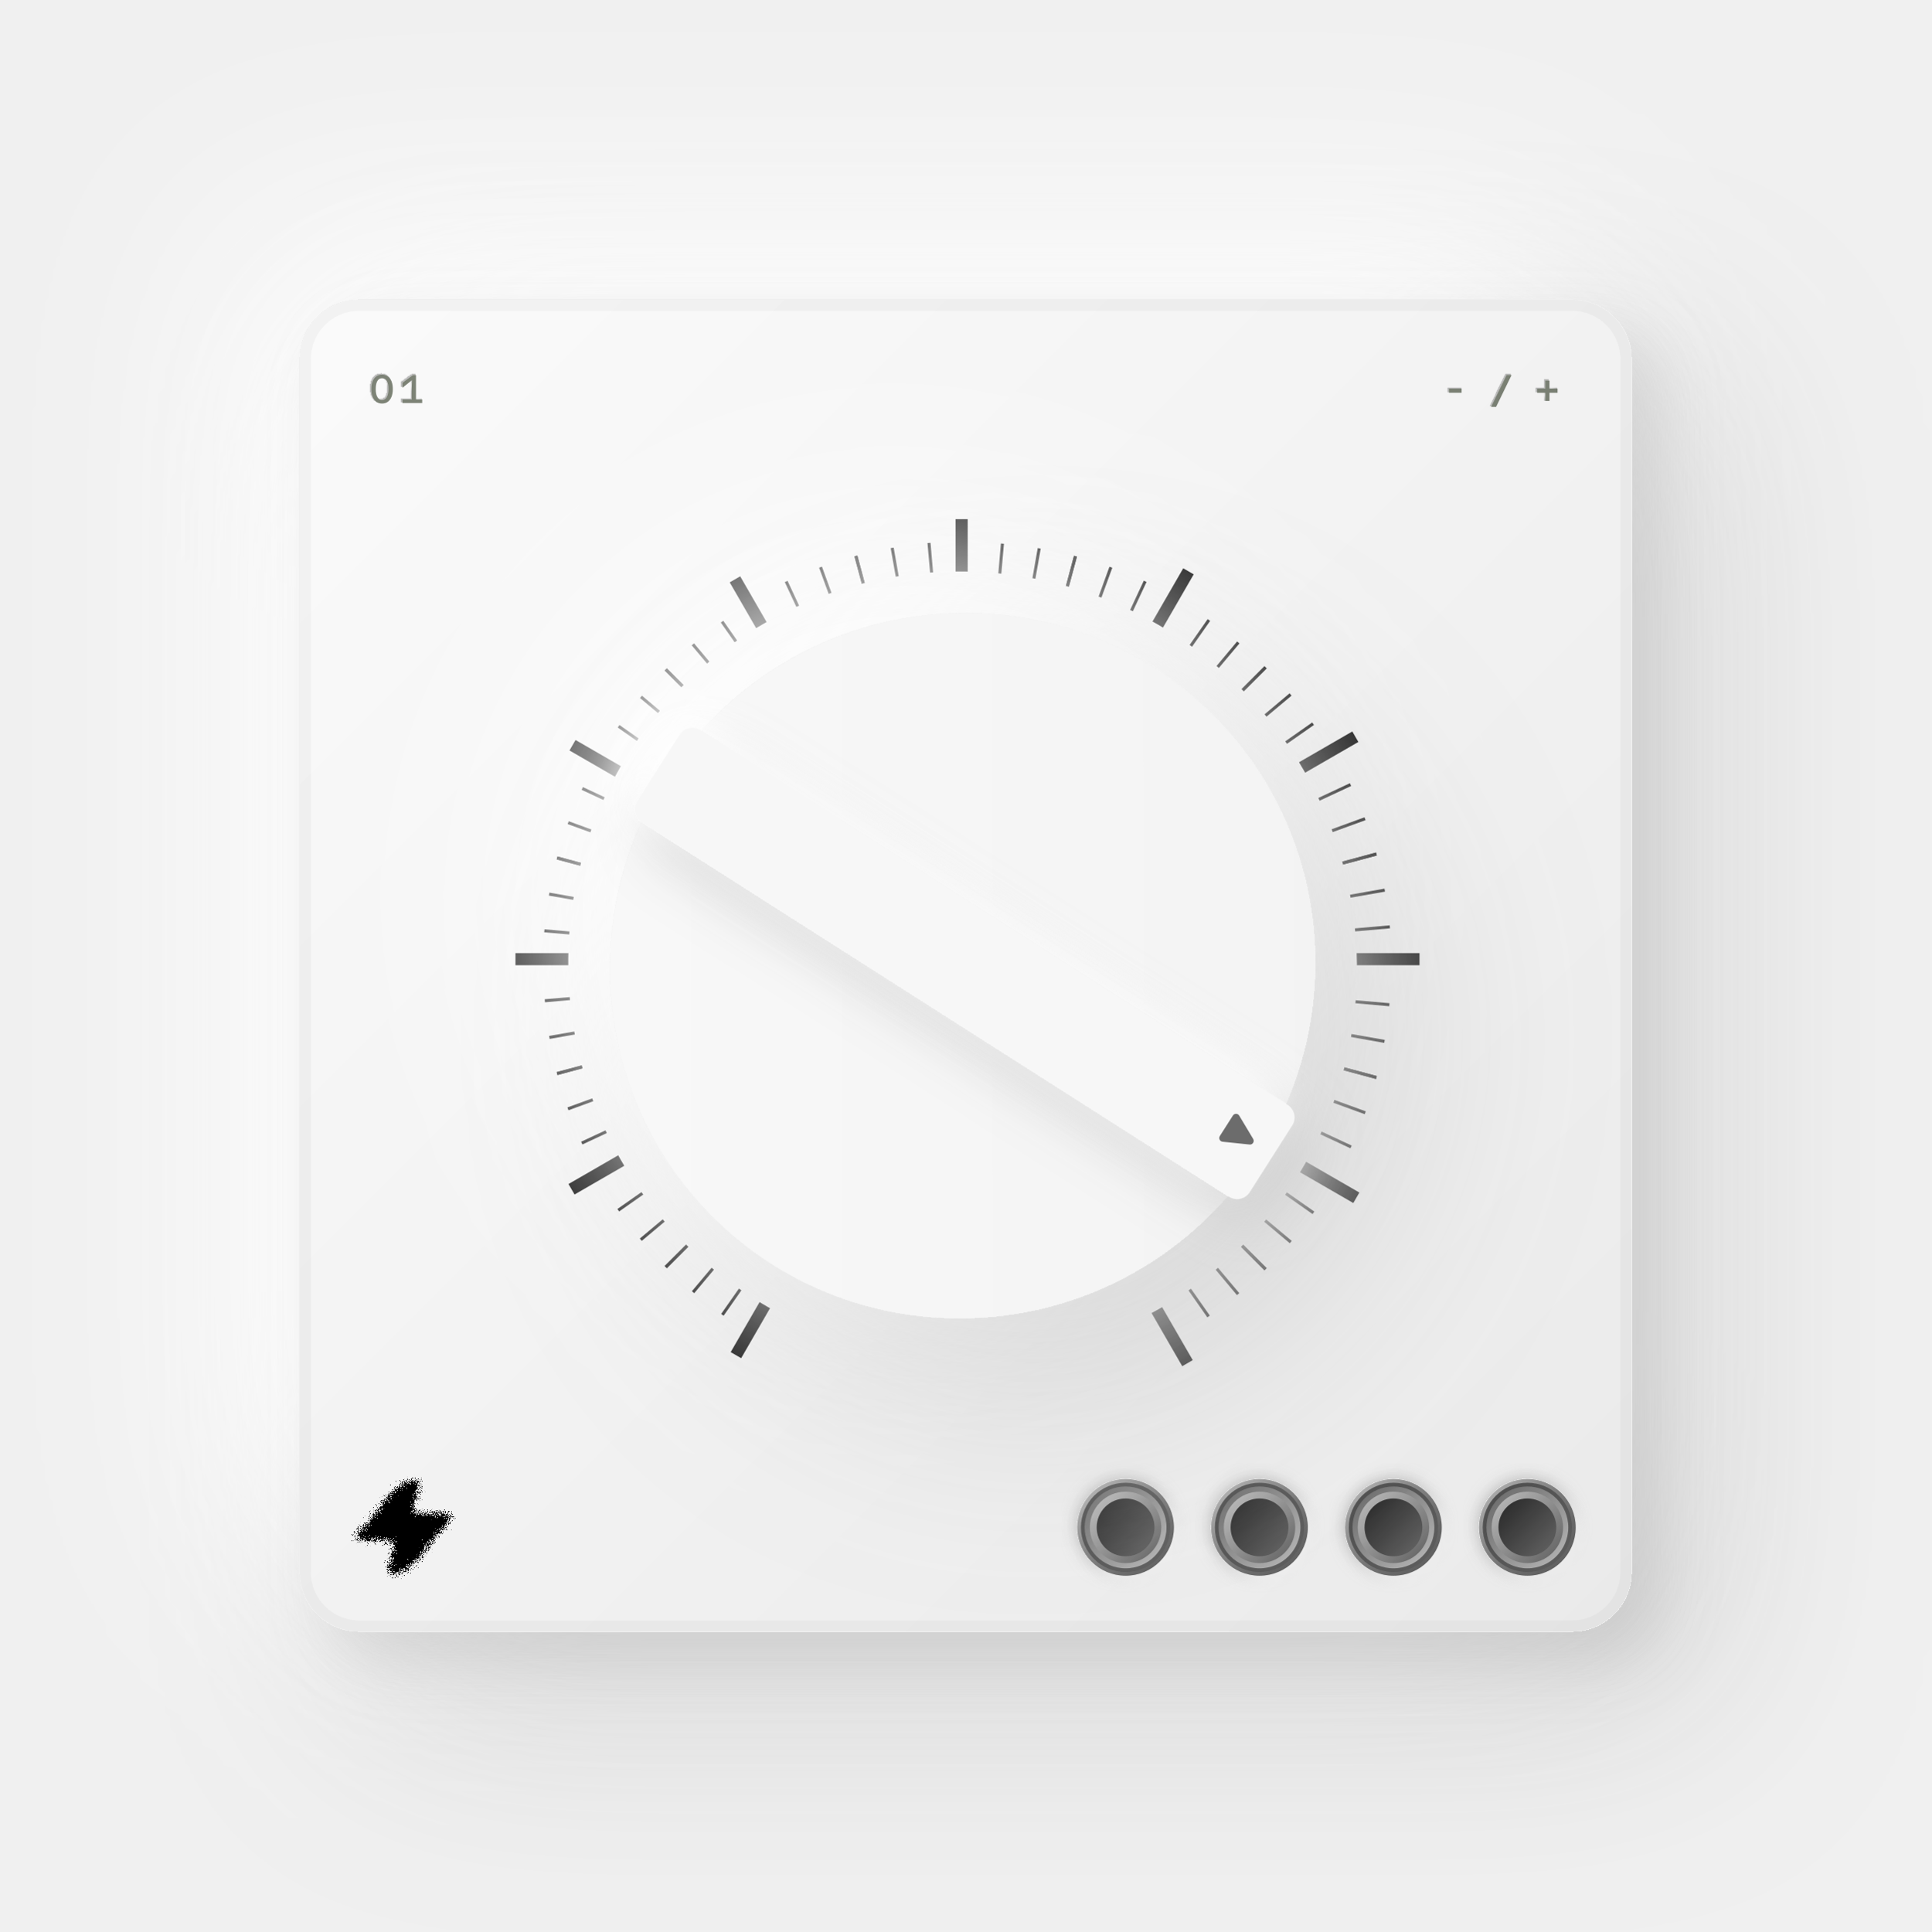
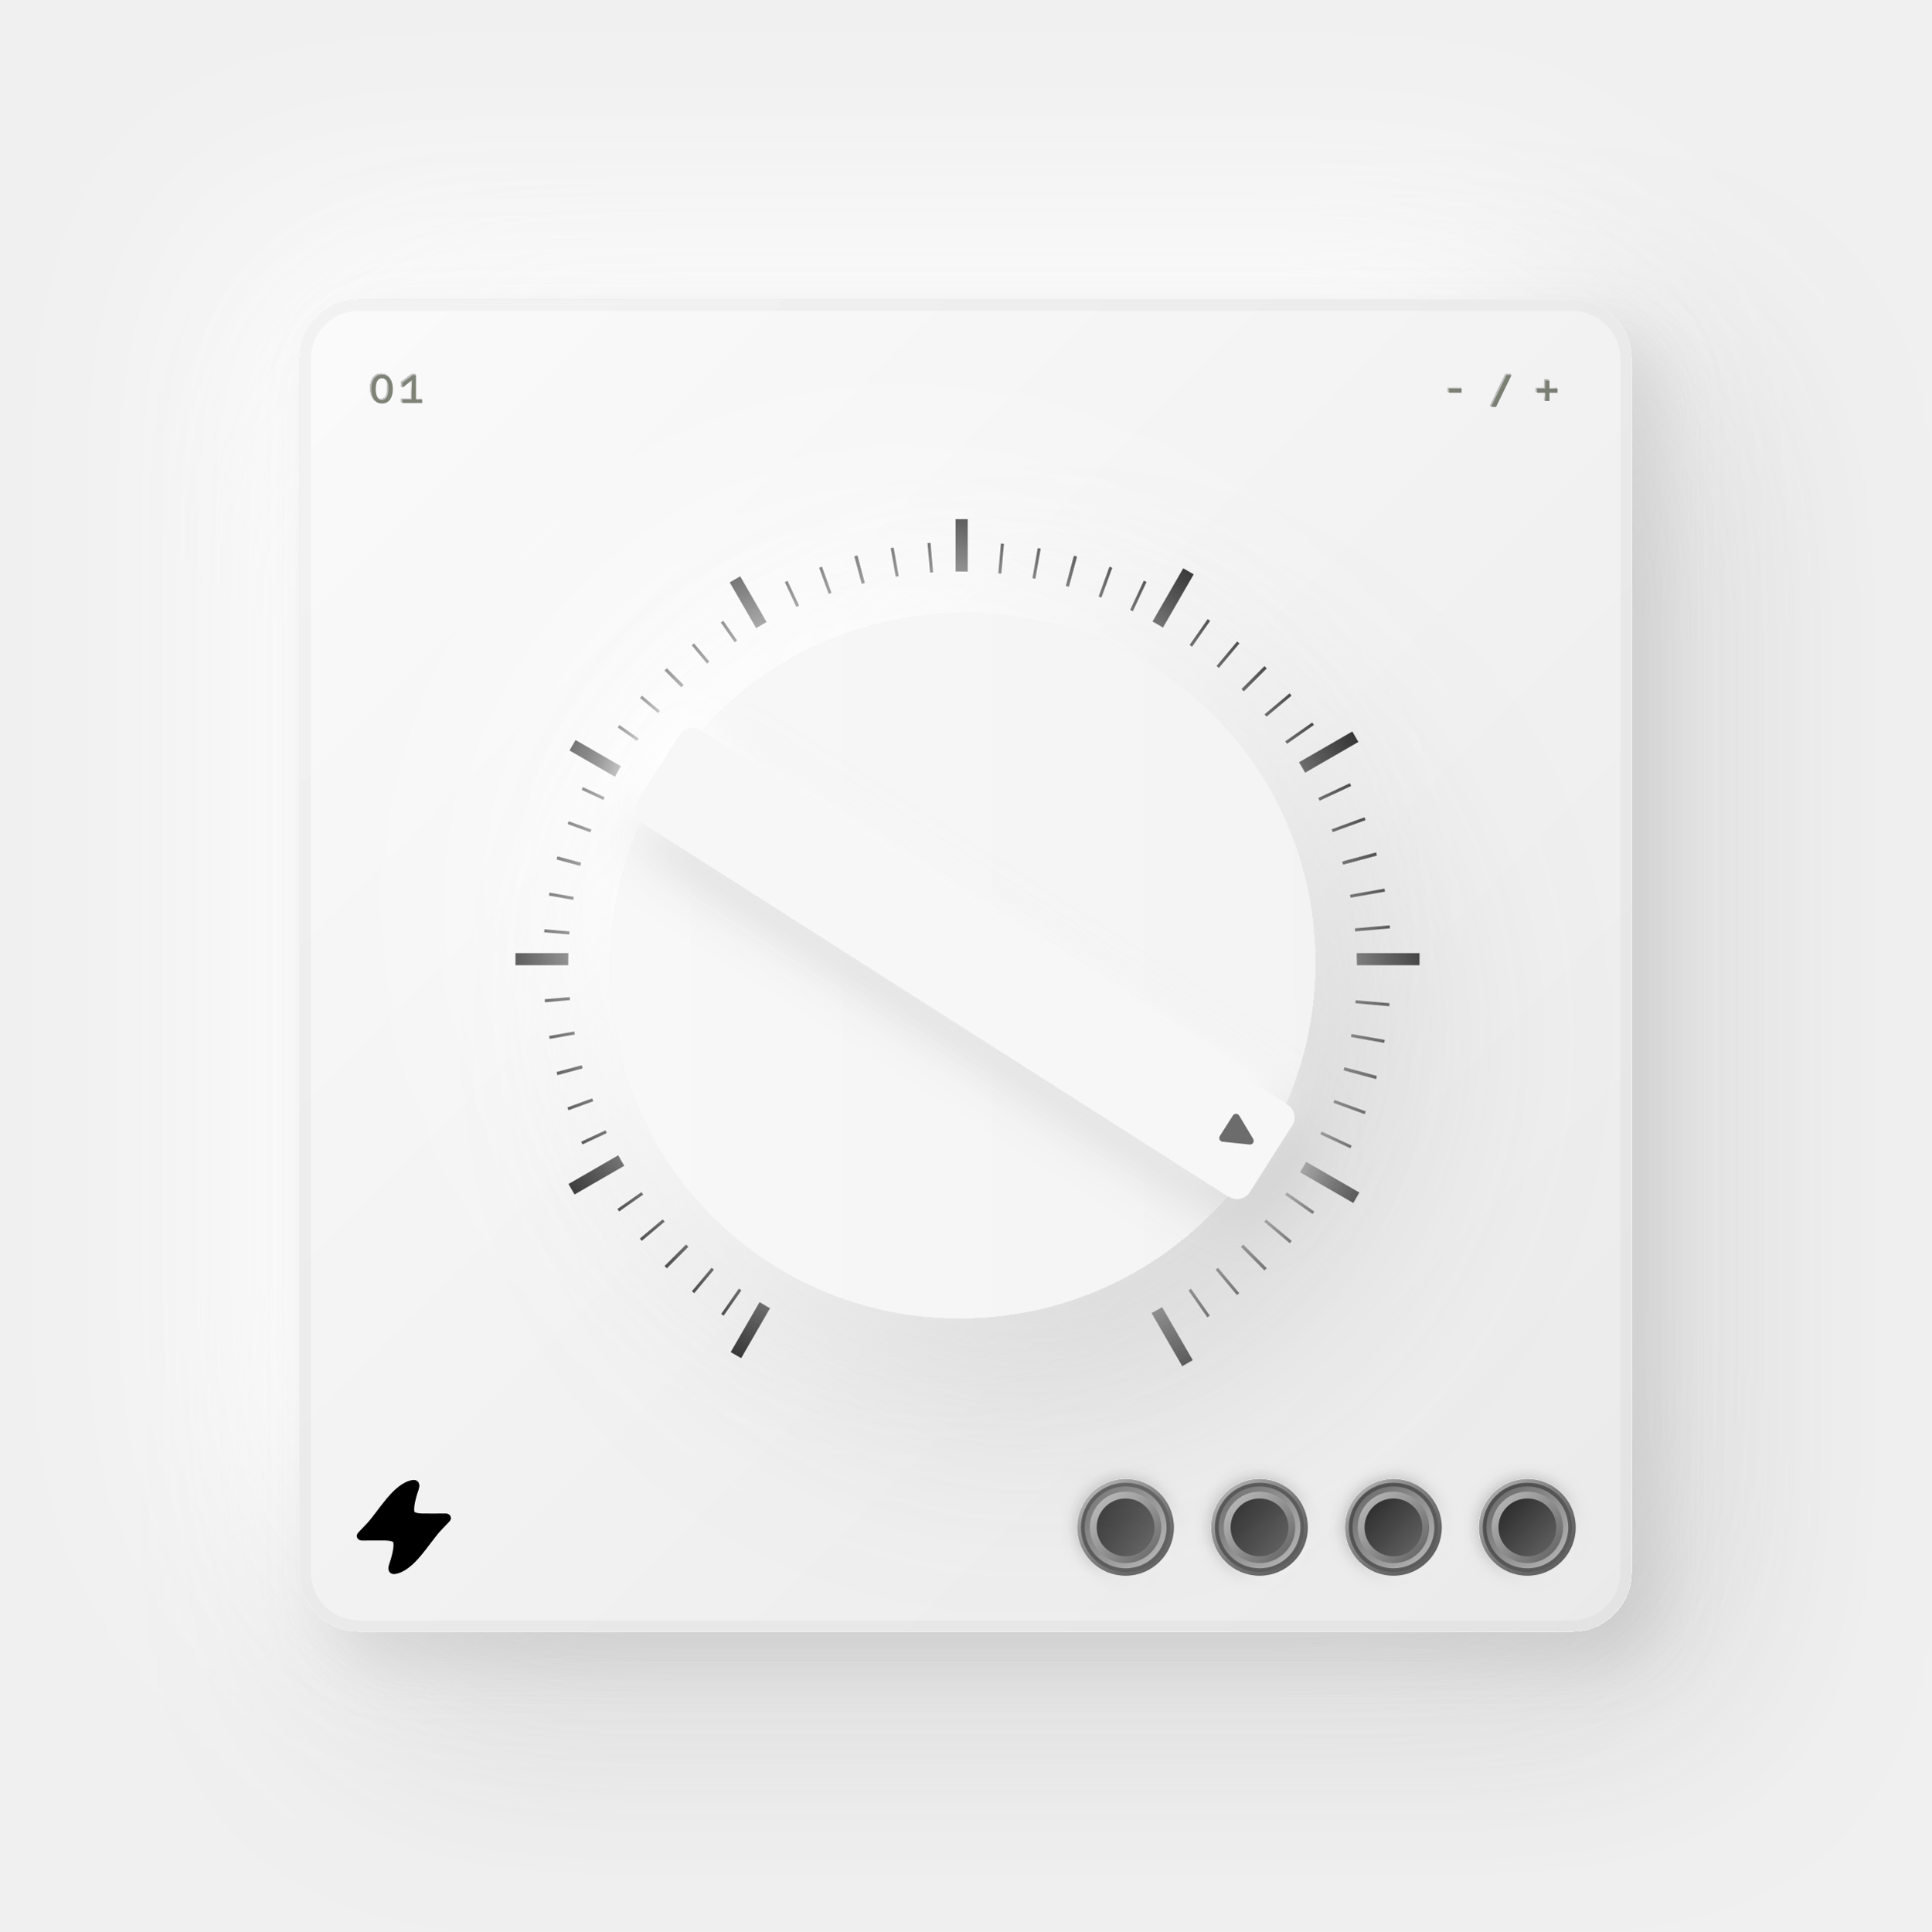
<svg xmlns="http://www.w3.org/2000/svg" width="290" height="290" viewBox="0 0 290 290" fill="none">
  <g filter="url(#filter0_ddd_470_9618)">
    <g clip-path="url(#clip0_470_9618)">
      <rect x="45" y="45" width="200" height="200" rx="8.939" fill="#F7F7F7" />
      <rect x="45" y="45" width="200" height="200" rx="8.939" fill="url(#paint0_linear_470_9618)" fill-opacity="0.5" />
      <mask id="mask0_470_9618" style="mask-type:alpha" maskUnits="userSpaceOnUse" x="77" y="77" width="137" height="131">
        <path d="M213.158 207.569H173.182V197.729H171.872C177.749 194.718 183.209 190.661 187.971 185.563C210.207 161.759 208.793 124.301 184.811 101.898C160.828 79.496 123.36 80.633 101.123 104.438C78.887 128.242 80.302 165.7 104.284 188.103C108.494 192.035 113.121 195.242 118.007 197.729H117.728V207.569H77.404V77.961H213.158V207.569Z" fill="#FAFAFA" />
      </mask>
      <g mask="url(#mask0_470_9618)">
        <line x1="82.498" y1="155.784" x2="207.936" y2="133.666" stroke="black" stroke-width="0.455" />
        <line x1="156.091" y1="207.709" x2="133.973" y2="82.271" stroke="black" stroke-width="0.455" />
        <line x1="96.223" y1="186.16" x2="193.797" y2="104.286" stroke="black" stroke-width="0.455" />
        <line x1="185.918" y1="194.33" x2="104.044" y2="96.756" stroke="black" stroke-width="0.455" />
        <line x1="123.247" y1="204.871" x2="166.812" y2="85.18" stroke="black" stroke-width="0.455" />
        <line x1="205.012" y1="167.098" x2="85.32" y2="123.534" stroke="black" stroke-width="0.455" />
        <line x1="85.285" y1="166.507" x2="204.977" y2="122.943" stroke="black" stroke-width="0.455" />
        <line x1="166.779" y1="204.861" x2="123.214" y2="85.169" stroke="black" stroke-width="0.455" />
        <line x1="104.072" y1="194.043" x2="185.946" y2="96.47" stroke="black" stroke-width="0.455" />
        <line x1="193.825" y1="186.514" x2="96.251" y2="104.64" stroke="black" stroke-width="0.455" />
        <line x1="133.936" y1="207.777" x2="156.054" y2="82.339" stroke="black" stroke-width="0.455" />
        <line x1="207.9" y1="156.38" x2="82.462" y2="134.262" stroke="black" stroke-width="0.455" />
        <line x1="81.814" y1="150.279" x2="208.703" y2="139.178" stroke="black" stroke-width="0.455" />
        <line x1="150.604" y1="208.42" x2="139.502" y2="81.532" stroke="black" stroke-width="0.455" />
        <line x1="92.84" y1="181.732" x2="197.178" y2="108.674" stroke="black" stroke-width="0.455" />
        <line x1="181.484" y1="197.687" x2="108.425" y2="93.349" stroke="black" stroke-width="0.455" />
        <line x1="118.132" y1="202.732" x2="171.962" y2="87.293" stroke="black" stroke-width="0.455" />
        <line x1="202.877" y1="172.229" x2="87.437" y2="118.399" stroke="black" stroke-width="0.455" />
        <line x1="83.654" y1="161.208" x2="206.687" y2="128.242" stroke="black" stroke-width="0.455" />
        <line x1="161.493" y1="206.52" x2="128.527" y2="83.487" stroke="black" stroke-width="0.455" />
        <line x1="99.974" y1="190.271" x2="190.041" y2="100.204" stroke="black" stroke-width="0.455" />
        <line x1="190.04" y1="190.592" x2="99.974" y2="100.526" stroke="black" stroke-width="0.455" />
        <line x1="128.529" y1="206.558" x2="161.495" y2="83.525" stroke="black" stroke-width="0.455" />
        <line x1="206.689" y1="161.804" x2="83.656" y2="128.837" stroke="black" stroke-width="0.455" />
        <line x1="83.654" y1="161.212" x2="206.687" y2="128.245" stroke="black" stroke-width="0.455" />
        <line x1="161.493" y1="206.522" x2="128.527" y2="83.489" stroke="black" stroke-width="0.455" />
        <line x1="99.97" y1="190.275" x2="190.037" y2="100.208" stroke="black" stroke-width="0.455" />
        <line x1="190.037" y1="190.596" x2="99.97" y2="100.53" stroke="black" stroke-width="0.455" />
        <line x1="128.529" y1="206.556" x2="161.495" y2="83.523" stroke="black" stroke-width="0.455" />
        <line x1="206.689" y1="161.802" x2="83.656" y2="128.835" stroke="black" stroke-width="0.455" />
        <line x1="87.359" y1="171.649" x2="202.798" y2="117.819" stroke="black" stroke-width="0.455" />
        <line x1="171.884" y1="202.756" x2="118.054" y2="87.317" stroke="black" stroke-width="0.455" />
        <line x1="108.476" y1="197.442" x2="181.534" y2="93.104" stroke="black" stroke-width="0.455" />
        <line x1="197.229" y1="182.118" x2="92.891" y2="109.06" stroke="black" stroke-width="0.455" />
        <line x1="139.428" y1="208.521" x2="150.529" y2="81.633" stroke="black" stroke-width="0.455" />
        <line x1="208.629" y1="150.873" x2="81.74" y2="139.772" stroke="black" stroke-width="0.455" />
        <line x1="77.361" y1="144.032" x2="213.273" y2="144.032" stroke="black" stroke-width="1.818" />
        <line x1="144.405" y1="212.893" x2="144.405" y2="76.981" stroke="black" stroke-width="1.818" />
        <line x1="85.821" y1="178.584" x2="203.523" y2="110.628" stroke="black" stroke-width="1.818" />
        <line x1="178.318" y1="204.699" x2="110.363" y2="86.996" stroke="black" stroke-width="1.818" />
        <line x1="110.51" y1="203.495" x2="178.465" y2="85.792" stroke="black" stroke-width="1.818" />
        <line x1="203.672" y1="179.863" x2="85.97" y2="111.908" stroke="black" stroke-width="1.818" />
      </g>
      <g style="mix-blend-mode:multiply" filter="url(#filter1_dd_470_9618)">
        <circle cx="169.022" cy="229.36" r="6.704" fill="url(#paint1_linear_470_9618)" stroke="url(#paint2_linear_470_9618)" stroke-width="1.117" />
        <circle cx="169.023" cy="229.361" r="5.363" fill="url(#paint3_linear_470_9618)" />
        <circle cx="169.023" cy="229.361" r="4.341" fill="url(#paint4_linear_470_9618)" />
      </g>
      <g style="mix-blend-mode:multiply" filter="url(#filter2_dd_470_9618)">
        <circle cx="189.134" cy="229.36" r="6.704" fill="url(#paint5_linear_470_9618)" stroke="url(#paint6_linear_470_9618)" stroke-width="1.117" />
        <circle cx="189.135" cy="229.361" r="5.363" fill="url(#paint7_linear_470_9618)" />
        <circle cx="189.134" cy="229.361" r="4.341" fill="url(#paint8_linear_470_9618)" />
      </g>
      <g style="mix-blend-mode:multiply" filter="url(#filter3_dd_470_9618)">
        <circle cx="209.245" cy="229.36" r="6.704" fill="url(#paint9_linear_470_9618)" stroke="url(#paint10_linear_470_9618)" stroke-width="1.117" />
        <circle cx="209.246" cy="229.361" r="5.363" fill="url(#paint11_linear_470_9618)" />
        <circle cx="209.246" cy="229.361" r="4.341" fill="url(#paint12_linear_470_9618)" />
      </g>
      <g style="mix-blend-mode:multiply" filter="url(#filter4_dd_470_9618)">
        <circle cx="229.356" cy="229.36" r="6.704" fill="url(#paint13_linear_470_9618)" stroke="url(#paint14_linear_470_9618)" stroke-width="1.117" />
        <circle cx="229.357" cy="229.361" r="5.363" fill="url(#paint15_linear_470_9618)" />
        <circle cx="229.357" cy="229.361" r="4.341" fill="url(#paint16_linear_470_9618)" />
      </g>
-       <g filter="url(#filter5_g_470_9618)">
-         <path d="M67.347 227.954C67.339 227.763 67.154 227.642 66.94 227.642L65.294 227.651C64.042 227.612 62.666 227.785 62.016 227.337C62.008 227.327 62 227.317 61.989 227.31C61.48 226.72 62.283 224.172 62.51 223.572C62.647 223.15 62.697 222.59 62.092 222.6C59.3 222.965 57.036 227.344 55.184 229.218C54.74 229.689 54.175 230.286 54.04 230.42C53.971 230.485 53.937 230.568 53.94 230.654C53.947 230.844 54.133 230.965 54.346 230.965L55.992 230.956C57.245 230.995 58.621 230.822 59.271 231.27C59.279 231.28 59.287 231.29 59.297 231.297C59.807 231.887 59.004 234.436 58.777 235.035C58.639 235.457 58.589 236.017 59.194 236.007C61.987 235.642 64.251 231.263 66.103 229.389C66.547 228.918 67.112 228.321 67.247 228.187C67.315 228.122 67.35 228.039 67.347 227.954Z" fill="black" />
-         <path d="M67.347 227.954C67.339 227.763 67.154 227.642 66.94 227.642L65.294 227.651C64.042 227.612 62.666 227.785 62.016 227.337C62.008 227.327 62 227.317 61.989 227.31C61.48 226.72 62.283 224.172 62.51 223.572C62.647 223.15 62.697 222.59 62.092 222.6C59.3 222.965 57.036 227.344 55.184 229.218C54.74 229.689 54.175 230.286 54.04 230.42C53.971 230.485 53.937 230.568 53.94 230.654C53.947 230.844 54.133 230.965 54.346 230.965L55.992 230.956C57.245 230.995 58.621 230.822 59.271 231.27C59.279 231.28 59.287 231.29 59.297 231.297C59.807 231.887 59.004 234.436 58.777 235.035C58.639 235.457 58.589 236.017 59.194 236.007C61.987 235.642 64.251 231.263 66.103 229.389C66.547 228.918 67.112 228.321 67.247 228.187C67.315 228.122 67.35 228.039 67.347 227.954Z" stroke="black" stroke-width="0.74" />
-       </g>
-       <g style="mix-blend-mode:multiply" filter="url(#filter6_ddf_470_9618)">
+       <path d="M67.347 227.954C67.339 227.763 67.154 227.642 66.94 227.642L65.294 227.651C64.042 227.612 62.666 227.785 62.016 227.337C62.008 227.327 62 227.317 61.989 227.31C61.48 226.72 62.283 224.172 62.51 223.572C62.647 223.15 62.697 222.59 62.092 222.6C59.3 222.965 57.036 227.344 55.184 229.218C54.74 229.689 54.175 230.286 54.04 230.42C53.971 230.485 53.937 230.568 53.94 230.654C53.947 230.844 54.133 230.965 54.346 230.965L55.992 230.956C57.245 230.995 58.621 230.822 59.271 231.27C59.279 231.28 59.287 231.29 59.297 231.297C59.807 231.887 59.004 234.436 58.777 235.035C58.639 235.457 58.589 236.017 59.194 236.007C61.987 235.642 64.251 231.263 66.103 229.389C66.547 228.918 67.112 228.321 67.247 228.187C67.315 228.122 67.35 228.039 67.347 227.954Z" fill="black" stroke="black" stroke-width="0.74" />
+       <g style="mix-blend-mode:multiply" filter="url(#filter5_ddf_470_9618)">
        <path d="M57.369 60.594C57.029 60.594 56.738 60.505 56.498 60.329C56.257 60.149 56.073 59.897 55.945 59.572C55.817 59.243 55.753 58.861 55.753 58.424C55.753 57.979 55.817 57.595 55.945 57.27C56.073 56.946 56.257 56.695 56.498 56.519C56.738 56.343 57.029 56.255 57.369 56.255C57.714 56.255 58.004 56.343 58.24 56.519C58.481 56.695 58.665 56.946 58.793 57.27C58.922 57.591 58.986 57.975 58.986 58.424C58.986 58.865 58.922 59.247 58.793 59.572C58.665 59.897 58.481 60.149 58.24 60.329C58.004 60.505 57.714 60.594 57.369 60.594ZM57.369 60.053C57.686 60.053 57.924 59.91 58.084 59.626C58.245 59.338 58.325 58.937 58.325 58.424C58.325 57.903 58.245 57.503 58.084 57.222C57.924 56.938 57.686 56.795 57.369 56.795C57.057 56.795 56.82 56.938 56.66 57.222C56.5 57.503 56.42 57.903 56.42 58.424C56.42 58.937 56.5 59.338 56.66 59.626C56.82 59.91 57.057 60.053 57.369 60.053ZM61.831 60.522V57.931L61.861 57.078L61.182 57.631L60.43 58.232V57.481L62.005 56.327H62.468V60.522H61.831ZM60.43 60.522V59.981H63.399V60.522H60.43Z" fill="#808679" />
        <path d="M217.588 58.977V58.352H219.481V58.977H217.588ZM223.912 61.104L226.238 56.321H226.983L224.657 61.104H223.912ZM230.831 58.983V58.358H233.89V58.983H230.831ZM232.051 60.209V57.15H232.676V60.209H232.051Z" fill="#808679" />
      </g>
-       <g filter="url(#filter7_dd_470_9618)">
+       <g filter="url(#filter6_dd_470_9618)">
        <ellipse cx="144.542" cy="144.997" rx="53.182" ry="52.727" transform="rotate(-45.3095 144.542 144.997)" fill="#F7F7F7" />
        <ellipse cx="144.542" cy="144.997" rx="53.182" ry="52.727" transform="rotate(-45.3095 144.542 144.997)" fill="url(#paint17_linear_470_9618)" fill-opacity="0.2" />
      </g>
-       <g filter="url(#filter8_dd_470_9618)">
+       <g filter="url(#filter7_dd_470_9618)">
        <rect x="103.271" y="108.445" width="109.094" height="16.364" rx="2.235" transform="rotate(32.5293 103.271 108.445)" fill="#F7F7F7" />
      </g>
      <path d="M185.137 167.514C185.36 167.164 185.874 167.171 186.087 167.528L188.181 171.026C188.418 171.421 188.102 171.916 187.644 171.868L183.589 171.445C183.176 171.402 182.953 170.939 183.176 170.589L185.137 167.514Z" fill="#6C6C6C" />
    </g>
    <rect x="45.838" y="45.838" width="198.324" height="198.324" rx="8.101" stroke="#B3B3B3" stroke-opacity="0.1" stroke-width="1.676" style="mix-blend-mode:multiply" />
  </g>
  <defs>
    <filter id="filter0_ddd_470_9618" x="0.307" y="0.307" width="289.385" height="289.385" filterUnits="userSpaceOnUse" color-interpolation-filters="sRGB">
      <feFlood flood-opacity="0" result="BackgroundImageFix" />
      <feColorMatrix in="SourceAlpha" type="matrix" values="0 0 0 0 0 0 0 0 0 0 0 0 0 0 0 0 0 0 127 0" result="hardAlpha" />
      <feOffset dx="11.173" dy="11.173" />
      <feGaussianBlur stdDeviation="16.76" />
      <feComposite in2="hardAlpha" operator="out" />
      <feColorMatrix type="matrix" values="0 0 0 0 0.824 0 0 0 0 0.824 0 0 0 0 0.824 0 0 0 1 0" />
      <feBlend mode="normal" in2="BackgroundImageFix" result="effect1_dropShadow_470_9618" />
      <feColorMatrix in="SourceAlpha" type="matrix" values="0 0 0 0 0 0 0 0 0 0 0 0 0 0 0 0 0 0 127 0" result="hardAlpha" />
      <feOffset dx="-11.173" dy="-11.173" />
      <feGaussianBlur stdDeviation="16.76" />
      <feComposite in2="hardAlpha" operator="out" />
      <feColorMatrix type="matrix" values="0 0 0 0 1 0 0 0 0 1 0 0 0 0 1 0 0 0 1 0" />
      <feBlend mode="normal" in2="effect1_dropShadow_470_9618" result="effect2_dropShadow_470_9618" />
      <feColorMatrix in="SourceAlpha" type="matrix" values="0 0 0 0 0 0 0 0 0 0 0 0 0 0 0 0 0 0 127 0" result="hardAlpha" />
      <feOffset dx="4.469" dy="4.469" />
      <feGaussianBlur stdDeviation="4.469" />
      <feComposite in2="hardAlpha" operator="out" />
      <feColorMatrix type="matrix" values="0 0 0 0 0.5 0 0 0 0 0.5 0 0 0 0 0.5 0 0 0 0.2 0" />
      <feBlend mode="normal" in2="effect2_dropShadow_470_9618" result="effect3_dropShadow_470_9618" />
      <feBlend mode="normal" in="SourceGraphic" in2="effect3_dropShadow_470_9618" result="shape" />
    </filter>
    <filter id="filter1_dd_470_9618" x="159.413" y="219.751" width="21.341" height="21.341" filterUnits="userSpaceOnUse" color-interpolation-filters="sRGB">
      <feFlood flood-opacity="0" result="BackgroundImageFix" />
      <feColorMatrix in="SourceAlpha" type="matrix" values="0 0 0 0 0 0 0 0 0 0 0 0 0 0 0 0 0 0 127 0" result="hardAlpha" />
      <feOffset dx="-0.112" dy="-0.112" />
      <feGaussianBlur stdDeviation="1.117" />
      <feComposite in2="hardAlpha" operator="out" />
      <feColorMatrix type="matrix" values="0 0 0 0 0.57 0 0 0 0 0.57 0 0 0 0 0.57 0 0 0 0.5 0" />
      <feBlend mode="normal" in2="BackgroundImageFix" result="effect1_dropShadow_470_9618" />
      <feColorMatrix in="SourceAlpha" type="matrix" values="0 0 0 0 0 0 0 0 0 0 0 0 0 0 0 0 0 0 127 0" result="hardAlpha" />
      <feOffset dx="2.235" dy="2.235" />
      <feGaussianBlur stdDeviation="1.117" />
      <feComposite in2="hardAlpha" operator="out" />
      <feColorMatrix type="matrix" values="0 0 0 0 1 0 0 0 0 1 0 0 0 0 1 0 0 0 1 0" />
      <feBlend mode="normal" in2="effect1_dropShadow_470_9618" result="effect2_dropShadow_470_9618" />
      <feBlend mode="normal" in="SourceGraphic" in2="effect2_dropShadow_470_9618" result="shape" />
    </filter>
    <filter id="filter2_dd_470_9618" x="179.525" y="219.751" width="21.341" height="21.341" filterUnits="userSpaceOnUse" color-interpolation-filters="sRGB">
      <feFlood flood-opacity="0" result="BackgroundImageFix" />
      <feColorMatrix in="SourceAlpha" type="matrix" values="0 0 0 0 0 0 0 0 0 0 0 0 0 0 0 0 0 0 127 0" result="hardAlpha" />
      <feOffset dx="-0.112" dy="-0.112" />
      <feGaussianBlur stdDeviation="1.117" />
      <feComposite in2="hardAlpha" operator="out" />
      <feColorMatrix type="matrix" values="0 0 0 0 0.57 0 0 0 0 0.57 0 0 0 0 0.57 0 0 0 0.5 0" />
      <feBlend mode="normal" in2="BackgroundImageFix" result="effect1_dropShadow_470_9618" />
      <feColorMatrix in="SourceAlpha" type="matrix" values="0 0 0 0 0 0 0 0 0 0 0 0 0 0 0 0 0 0 127 0" result="hardAlpha" />
      <feOffset dx="2.235" dy="2.235" />
      <feGaussianBlur stdDeviation="1.117" />
      <feComposite in2="hardAlpha" operator="out" />
      <feColorMatrix type="matrix" values="0 0 0 0 1 0 0 0 0 1 0 0 0 0 1 0 0 0 1 0" />
      <feBlend mode="normal" in2="effect1_dropShadow_470_9618" result="effect2_dropShadow_470_9618" />
      <feBlend mode="normal" in="SourceGraphic" in2="effect2_dropShadow_470_9618" result="shape" />
    </filter>
    <filter id="filter3_dd_470_9618" x="199.636" y="219.751" width="21.341" height="21.341" filterUnits="userSpaceOnUse" color-interpolation-filters="sRGB">
      <feFlood flood-opacity="0" result="BackgroundImageFix" />
      <feColorMatrix in="SourceAlpha" type="matrix" values="0 0 0 0 0 0 0 0 0 0 0 0 0 0 0 0 0 0 127 0" result="hardAlpha" />
      <feOffset dx="-0.112" dy="-0.112" />
      <feGaussianBlur stdDeviation="1.117" />
      <feComposite in2="hardAlpha" operator="out" />
      <feColorMatrix type="matrix" values="0 0 0 0 0.57 0 0 0 0 0.57 0 0 0 0 0.57 0 0 0 0.5 0" />
      <feBlend mode="normal" in2="BackgroundImageFix" result="effect1_dropShadow_470_9618" />
      <feColorMatrix in="SourceAlpha" type="matrix" values="0 0 0 0 0 0 0 0 0 0 0 0 0 0 0 0 0 0 127 0" result="hardAlpha" />
      <feOffset dx="2.235" dy="2.235" />
      <feGaussianBlur stdDeviation="1.117" />
      <feComposite in2="hardAlpha" operator="out" />
      <feColorMatrix type="matrix" values="0 0 0 0 1 0 0 0 0 1 0 0 0 0 1 0 0 0 1 0" />
      <feBlend mode="normal" in2="effect1_dropShadow_470_9618" result="effect2_dropShadow_470_9618" />
      <feBlend mode="normal" in="SourceGraphic" in2="effect2_dropShadow_470_9618" result="shape" />
    </filter>
    <filter id="filter4_dd_470_9618" x="219.747" y="219.751" width="21.341" height="21.341" filterUnits="userSpaceOnUse" color-interpolation-filters="sRGB">
      <feFlood flood-opacity="0" result="BackgroundImageFix" />
      <feColorMatrix in="SourceAlpha" type="matrix" values="0 0 0 0 0 0 0 0 0 0 0 0 0 0 0 0 0 0 127 0" result="hardAlpha" />
      <feOffset dx="-0.112" dy="-0.112" />
      <feGaussianBlur stdDeviation="1.117" />
      <feComposite in2="hardAlpha" operator="out" />
      <feColorMatrix type="matrix" values="0 0 0 0 0.57 0 0 0 0 0.57 0 0 0 0 0.57 0 0 0 0.5 0" />
      <feBlend mode="normal" in2="BackgroundImageFix" result="effect1_dropShadow_470_9618" />
      <feColorMatrix in="SourceAlpha" type="matrix" values="0 0 0 0 0 0 0 0 0 0 0 0 0 0 0 0 0 0 127 0" result="hardAlpha" />
      <feOffset dx="2.235" dy="2.235" />
      <feGaussianBlur stdDeviation="1.117" />
      <feComposite in2="hardAlpha" operator="out" />
      <feColorMatrix type="matrix" values="0 0 0 0 1 0 0 0 0 1 0 0 0 0 1 0 0 0 1 0" />
      <feBlend mode="normal" in2="effect1_dropShadow_470_9618" result="effect2_dropShadow_470_9618" />
      <feBlend mode="normal" in="SourceGraphic" in2="effect2_dropShadow_470_9618" result="shape" />
    </filter>
-     <filter id="filter5_g_470_9618" x="51.968" y="220.628" width="17.352" height="17.352" filterUnits="userSpaceOnUse" color-interpolation-filters="sRGB">
-       <feFlood flood-opacity="0" result="BackgroundImageFix" />
-       <feBlend mode="normal" in="SourceGraphic" in2="BackgroundImageFix" result="shape" />
-       <feTurbulence type="fractalNoise" baseFrequency="12.48 12.48" numOctaves="3" seed="6183" />
-       <feDisplacementMap in="shape" scale="3.205" xChannelSelector="R" yChannelSelector="G" result="displacedImage" width="100%" height="100%" />
-       <feMerge result="effect1_texture_470_9618">
-         <feMergeNode in="displacedImage" />
-       </feMerge>
-     </filter>
-     <filter id="filter6_ddf_470_9618" x="44.721" y="44.721" width="201.397" height="29.442" filterUnits="userSpaceOnUse" color-interpolation-filters="sRGB">
+     <filter id="filter5_ddf_470_9618" x="44.721" y="44.721" width="201.397" height="29.442" filterUnits="userSpaceOnUse" color-interpolation-filters="sRGB">
      <feFlood flood-opacity="0" result="BackgroundImageFix" />
      <feColorMatrix in="SourceAlpha" type="matrix" values="0 0 0 0 0 0 0 0 0 0 0 0 0 0 0 0 0 0 127 0" result="hardAlpha" />
      <feOffset dx="-0.14" dy="-0.14" />
      <feGaussianBlur stdDeviation="0.07" />
      <feColorMatrix type="matrix" values="0 0 0 0 0.76 0 0 0 0 0.76 0 0 0 0 0.76 0 0 0 1 0" />
      <feBlend mode="normal" in2="BackgroundImageFix" result="effect1_dropShadow_470_9618" />
      <feColorMatrix in="SourceAlpha" type="matrix" values="0 0 0 0 0 0 0 0 0 0 0 0 0 0 0 0 0 0 127 0" result="hardAlpha" />
      <feOffset dx="0.559" dy="0.559" />
      <feGaussianBlur stdDeviation="0.279" />
      <feColorMatrix type="matrix" values="0 0 0 0 1 0 0 0 0 1 0 0 0 0 1 0 0 0 0.8 0" />
      <feBlend mode="normal" in2="effect1_dropShadow_470_9618" result="effect2_dropShadow_470_9618" />
      <feBlend mode="normal" in="SourceGraphic" in2="effect2_dropShadow_470_9618" result="shape" />
      <feGaussianBlur stdDeviation="0.028" result="effect3_foregroundBlur_470_9618" />
    </filter>
-     <filter id="filter7_dd_470_9618" x="46.897" y="47.346" width="195.29" height="195.301" filterUnits="userSpaceOnUse" color-interpolation-filters="sRGB">
+     <filter id="filter6_dd_470_9618" x="46.897" y="47.346" width="195.29" height="195.301" filterUnits="userSpaceOnUse" color-interpolation-filters="sRGB">
      <feFlood flood-opacity="0" result="BackgroundImageFix" />
      <feColorMatrix in="SourceAlpha" type="matrix" values="0 0 0 0 0 0 0 0 0 0 0 0 0 0 0 0 0 0 127 0" result="hardAlpha" />
      <feOffset dx="11.173" dy="11.173" />
      <feGaussianBlur stdDeviation="16.76" />
      <feComposite in2="hardAlpha" operator="out" />
      <feColorMatrix type="matrix" values="0 0 0 0 0.824 0 0 0 0 0.824 0 0 0 0 0.824 0 0 0 1 0" />
      <feBlend mode="normal" in2="BackgroundImageFix" result="effect1_dropShadow_470_9618" />
      <feColorMatrix in="SourceAlpha" type="matrix" values="0 0 0 0 0 0 0 0 0 0 0 0 0 0 0 0 0 0 127 0" result="hardAlpha" />
      <feOffset dx="-11.173" dy="-11.173" />
      <feGaussianBlur stdDeviation="16.76" />
      <feComposite in2="hardAlpha" operator="out" />
      <feColorMatrix type="matrix" values="0 0 0 0 1 0 0 0 0 1 0 0 0 0 1 0 0 0 1 0" />
      <feBlend mode="normal" in2="effect1_dropShadow_470_9618" result="effect2_dropShadow_470_9618" />
      <feBlend mode="normal" in="SourceGraphic" in2="effect2_dropShadow_470_9618" result="shape" />
    </filter>
-     <filter id="filter8_dd_470_9618" x="86.384" y="99.241" width="119.19" height="93.104" filterUnits="userSpaceOnUse" color-interpolation-filters="sRGB">
+     <filter id="filter7_dd_470_9618" x="86.384" y="99.241" width="119.19" height="93.104" filterUnits="userSpaceOnUse" color-interpolation-filters="sRGB">
      <feFlood flood-opacity="0" result="BackgroundImageFix" />
      <feColorMatrix in="SourceAlpha" type="matrix" values="0 0 0 0 0 0 0 0 0 0 0 0 0 0 0 0 0 0 127 0" result="hardAlpha" />
      <feOffset dx="2.235" dy="3.352" />
      <feGaussianBlur stdDeviation="4.469" />
      <feComposite in2="hardAlpha" operator="out" />
      <feColorMatrix type="matrix" values="0 0 0 0 0.815 0 0 0 0 0.815 0 0 0 0 0.815 0 0 0 1 0" />
      <feBlend mode="normal" in2="BackgroundImageFix" result="effect1_dropShadow_470_9618" />
      <feColorMatrix in="SourceAlpha" type="matrix" values="0 0 0 0 0 0 0 0 0 0 0 0 0 0 0 0 0 0 127 0" result="hardAlpha" />
      <feOffset dx="-2.235" dy="-3.352" />
      <feGaussianBlur stdDeviation="3.352" />
      <feComposite in2="hardAlpha" operator="out" />
      <feColorMatrix type="matrix" values="0 0 0 0 1 0 0 0 0 1 0 0 0 0 1 0 0 0 1 0" />
      <feBlend mode="normal" in2="effect1_dropShadow_470_9618" result="effect2_dropShadow_470_9618" />
      <feBlend mode="normal" in="SourceGraphic" in2="effect2_dropShadow_470_9618" result="shape" />
    </filter>
    <linearGradient id="paint0_linear_470_9618" x1="45" y1="45" x2="245" y2="245" gradientUnits="userSpaceOnUse">
      <stop stop-color="white" />
      <stop offset="1" stop-color="#DEDEDE" />
    </linearGradient>
    <linearGradient id="paint1_linear_470_9618" x1="175.623" y1="235.961" x2="162.234" y2="222.572" gradientUnits="userSpaceOnUse">
      <stop stop-color="#CDCDCD" />
      <stop offset="1" stop-color="#676767" />
    </linearGradient>
    <linearGradient id="paint2_linear_470_9618" x1="162.234" y1="222.572" x2="175.623" y2="235.961" gradientUnits="userSpaceOnUse">
      <stop stop-opacity="0.2" />
      <stop offset="1" stop-color="#666666" />
    </linearGradient>
    <linearGradient id="paint3_linear_470_9618" x1="174.182" y1="234.52" x2="163.883" y2="224.221" gradientUnits="userSpaceOnUse">
      <stop stop-color="#676767" />
      <stop offset="1" stop-color="#CDCDCD" />
    </linearGradient>
    <linearGradient id="paint4_linear_470_9618" x1="172.636" y1="232.717" x2="165.684" y2="226.28" gradientUnits="userSpaceOnUse">
      <stop stop-color="#676767" />
      <stop offset="1" stop-color="#323232" />
    </linearGradient>
    <linearGradient id="paint5_linear_470_9618" x1="195.734" y1="235.961" x2="182.345" y2="222.572" gradientUnits="userSpaceOnUse">
      <stop stop-color="#CDCDCD" />
      <stop offset="1" stop-color="#676767" />
    </linearGradient>
    <linearGradient id="paint6_linear_470_9618" x1="182.345" y1="222.572" x2="195.734" y2="235.961" gradientUnits="userSpaceOnUse">
      <stop stop-opacity="0.2" />
      <stop offset="1" stop-color="#666666" />
    </linearGradient>
    <linearGradient id="paint7_linear_470_9618" x1="194.294" y1="234.52" x2="183.994" y2="224.221" gradientUnits="userSpaceOnUse">
      <stop stop-color="#676767" />
      <stop offset="1" stop-color="#CDCDCD" />
    </linearGradient>
    <linearGradient id="paint8_linear_470_9618" x1="192.748" y1="232.717" x2="185.796" y2="226.28" gradientUnits="userSpaceOnUse">
      <stop stop-color="#676767" />
      <stop offset="1" stop-color="#323232" />
    </linearGradient>
    <linearGradient id="paint9_linear_470_9618" x1="215.846" y1="235.961" x2="202.457" y2="222.572" gradientUnits="userSpaceOnUse">
      <stop stop-color="#CDCDCD" />
      <stop offset="1" stop-color="#676767" />
    </linearGradient>
    <linearGradient id="paint10_linear_470_9618" x1="202.457" y1="222.572" x2="215.846" y2="235.961" gradientUnits="userSpaceOnUse">
      <stop stop-opacity="0.2" />
      <stop offset="1" stop-color="#666666" />
    </linearGradient>
    <linearGradient id="paint11_linear_470_9618" x1="214.405" y1="234.52" x2="204.106" y2="224.221" gradientUnits="userSpaceOnUse">
      <stop stop-color="#676767" />
      <stop offset="1" stop-color="#CDCDCD" />
    </linearGradient>
    <linearGradient id="paint12_linear_470_9618" x1="212.859" y1="232.717" x2="205.907" y2="226.28" gradientUnits="userSpaceOnUse">
      <stop stop-color="#676767" />
      <stop offset="1" stop-color="#323232" />
    </linearGradient>
    <linearGradient id="paint13_linear_470_9618" x1="235.957" y1="235.961" x2="222.568" y2="222.572" gradientUnits="userSpaceOnUse">
      <stop stop-color="#CDCDCD" />
      <stop offset="1" stop-color="#676767" />
    </linearGradient>
    <linearGradient id="paint14_linear_470_9618" x1="222.568" y1="222.572" x2="235.957" y2="235.961" gradientUnits="userSpaceOnUse">
      <stop stop-opacity="0.2" />
      <stop offset="1" stop-color="#666666" />
    </linearGradient>
    <linearGradient id="paint15_linear_470_9618" x1="234.516" y1="234.52" x2="224.217" y2="224.221" gradientUnits="userSpaceOnUse">
      <stop stop-color="#676767" />
      <stop offset="1" stop-color="#CDCDCD" />
    </linearGradient>
    <linearGradient id="paint16_linear_470_9618" x1="232.97" y1="232.717" x2="226.018" y2="226.28" gradientUnits="userSpaceOnUse">
      <stop stop-color="#676767" />
      <stop offset="1" stop-color="#323232" />
    </linearGradient>
    <linearGradient id="paint17_linear_470_9618" x1="91.361" y1="92.269" x2="196.811" y2="198.629" gradientUnits="userSpaceOnUse">
      <stop stop-color="white" />
      <stop offset="1" stop-color="#DEDEDE" />
    </linearGradient>
    <clipPath id="clip0_470_9618">
      <rect x="45" y="45" width="200" height="200" rx="8.939" fill="white" />
    </clipPath>
  </defs>
</svg>
